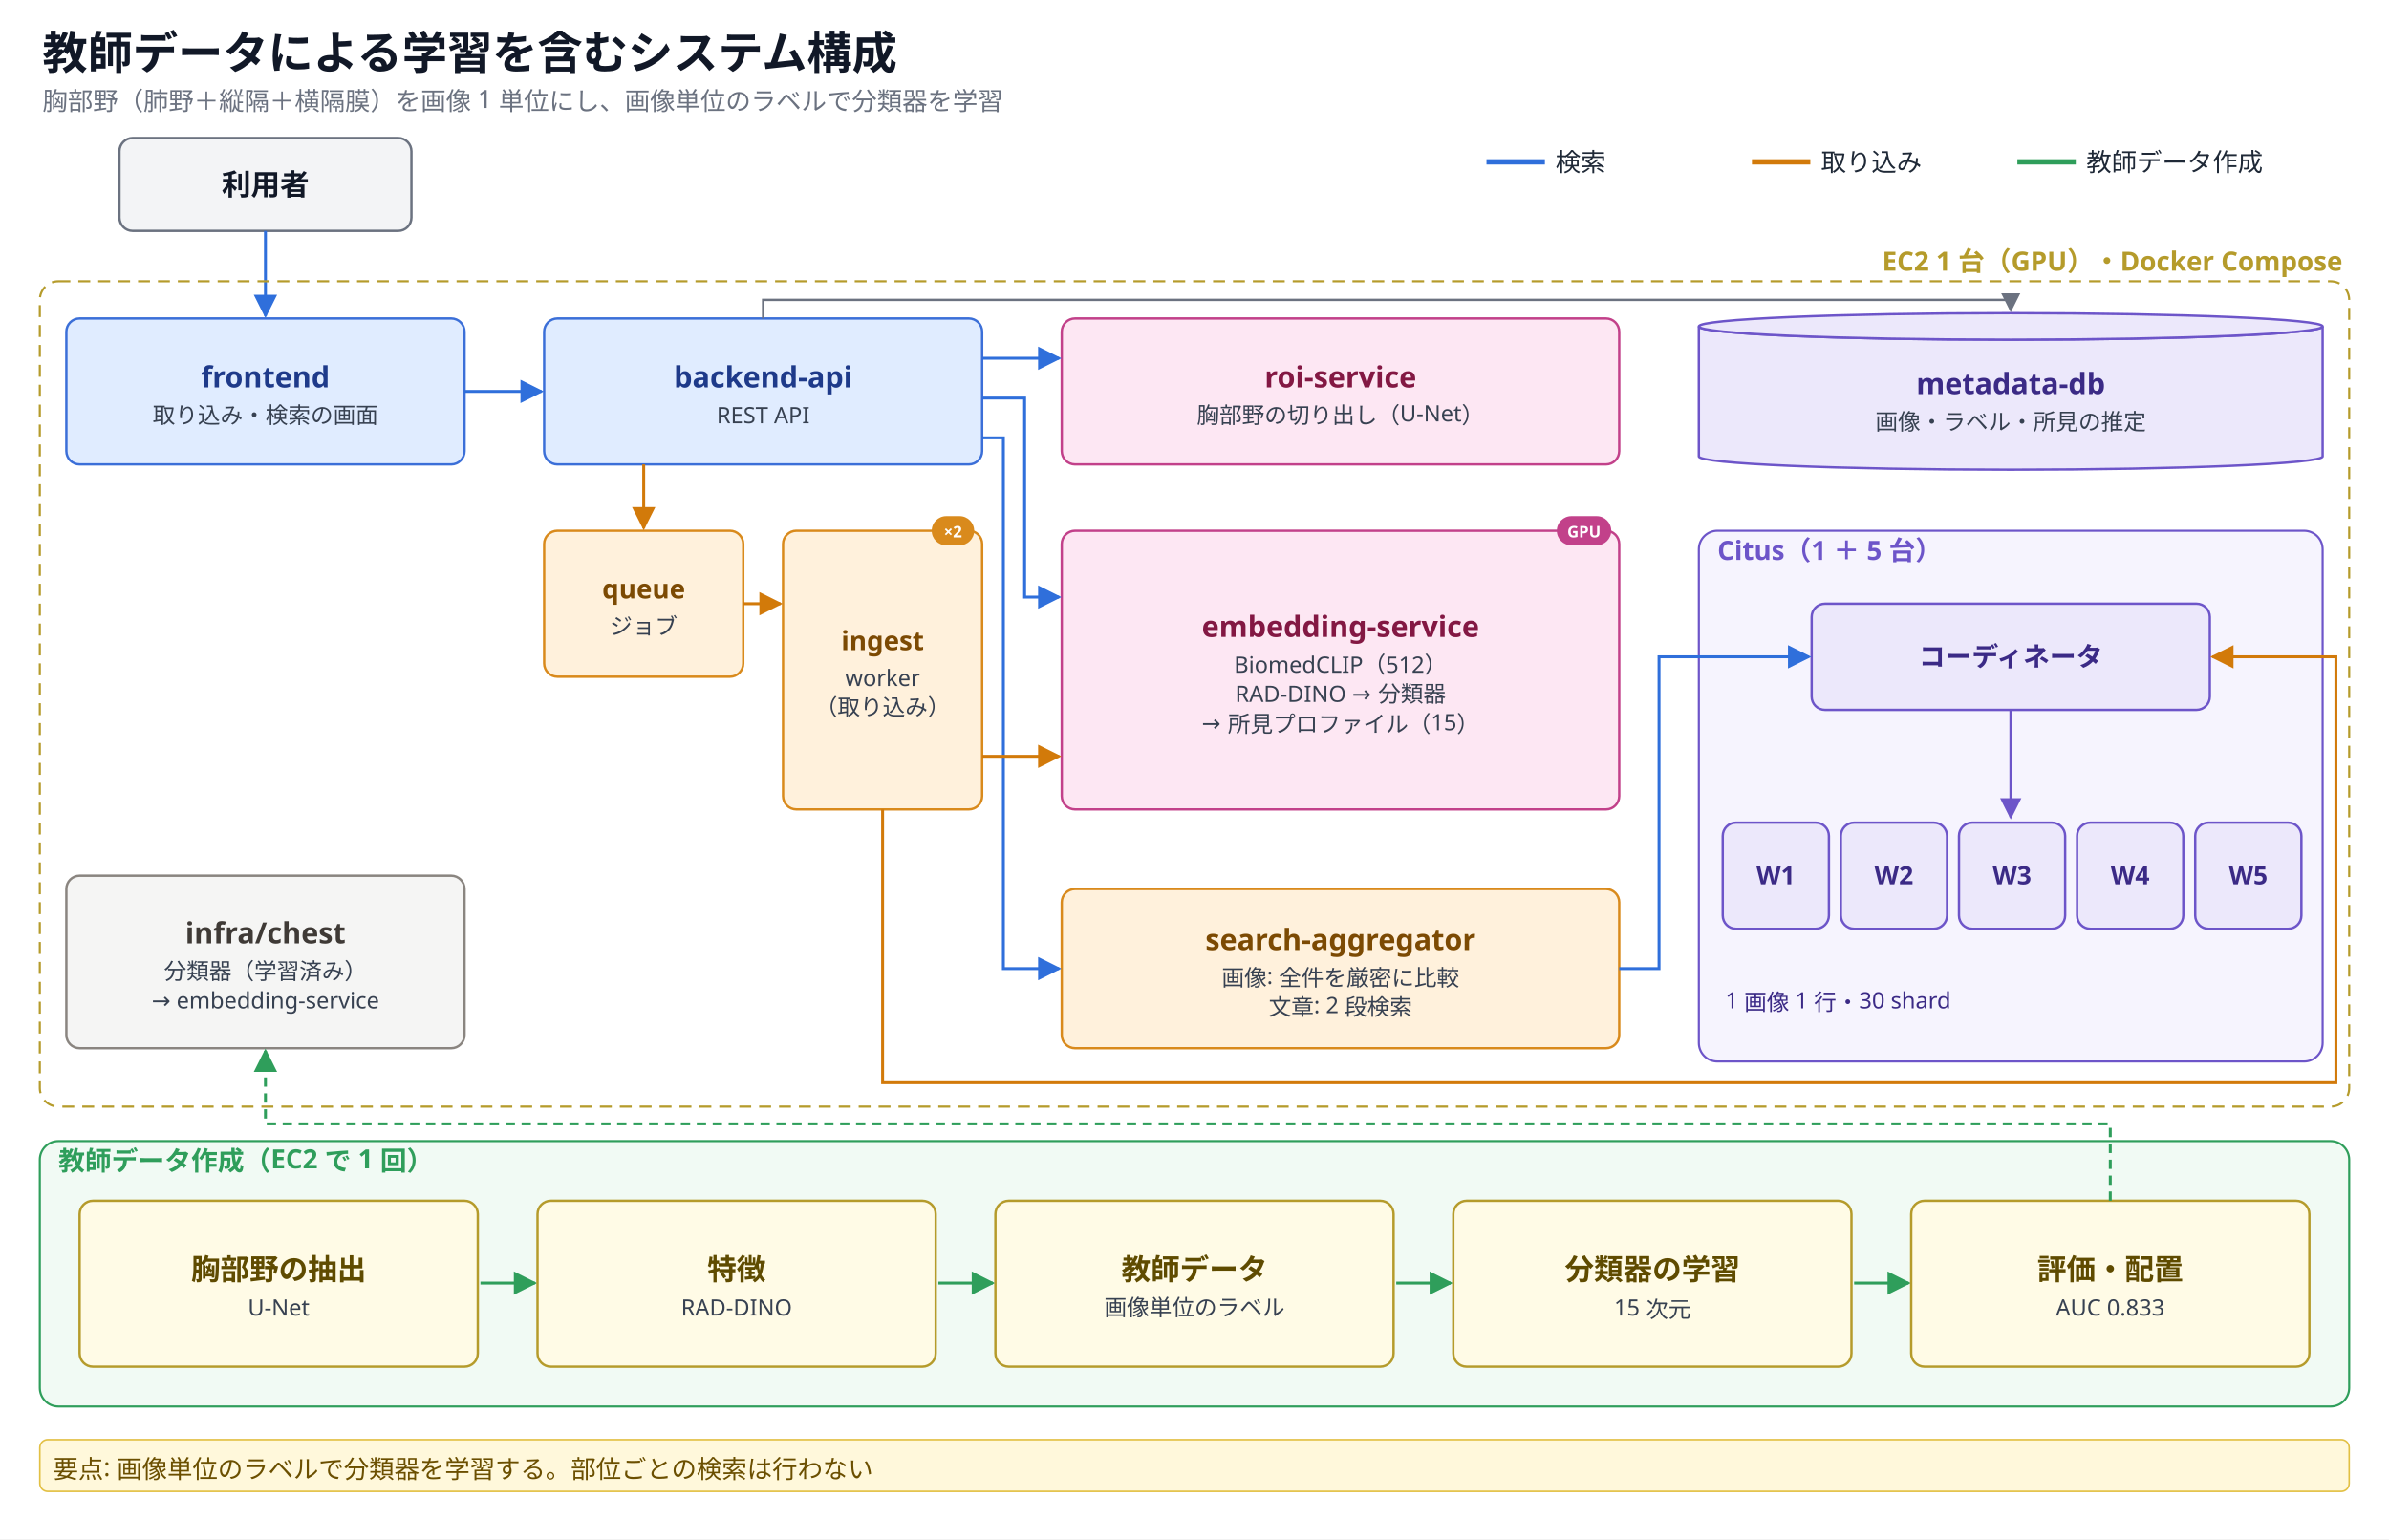
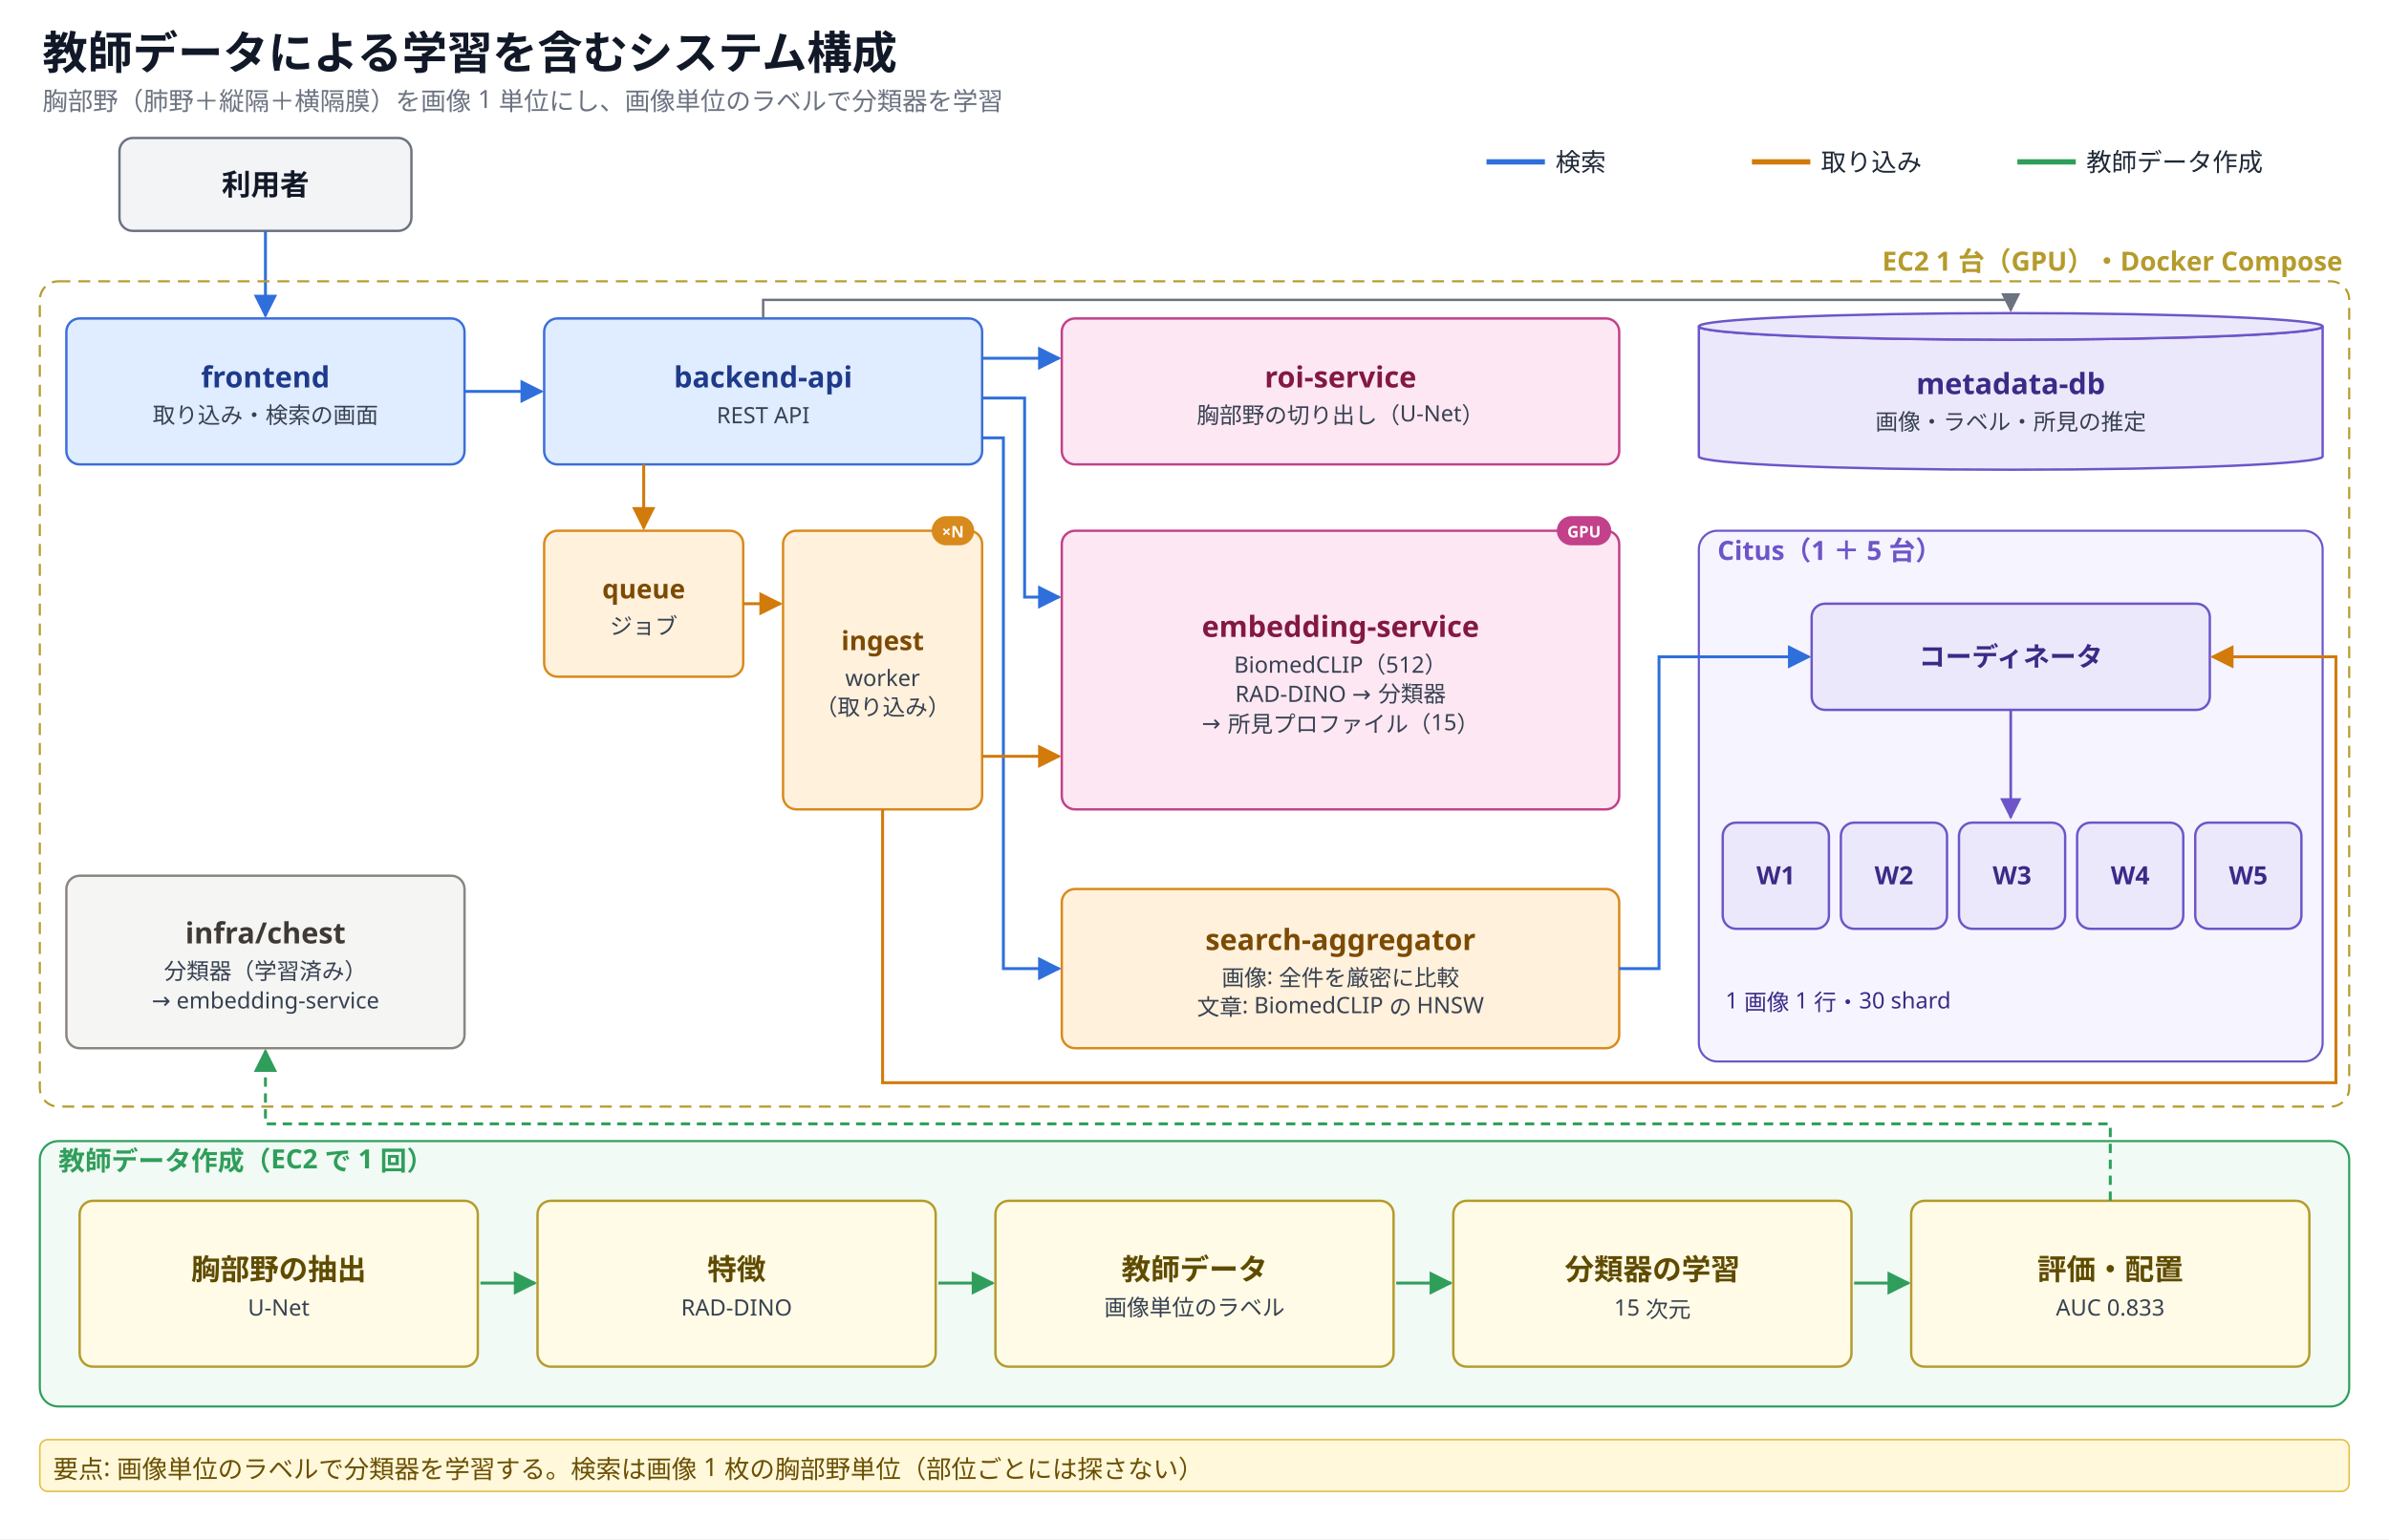
<svg xmlns="http://www.w3.org/2000/svg" width="1800" height="1160" viewBox="0 0 1800 1160" font-family="'Yu Gothic UI','Yu Gothic','Meiryo','Noto Sans JP',sans-serif">
  <rect width="100%" height="100%" fill="#ffffff" />
  <defs>
    <marker id="arrow" viewBox="0 0 10 10" refX="9" refY="5" markerWidth="8" markerHeight="8" orient="auto-start-reverse">
      <path d="M0,0 L10,5 L0,10 z" fill="context-stroke" />
    </marker>
    <marker id="arrow-start" viewBox="0 0 10 10" refX="1" refY="5" markerWidth="8" markerHeight="8" orient="auto-start-reverse">
      <path d="M0,0 L10,5 L0,10 z" fill="context-stroke" />
    </marker>
  </defs>
  <text x="32" y="52" font-size="34" font-weight="bold" fill="#111827">教師データによる学習を含むシステム構成</text>
  <text x="32" y="83" font-size="19" fill="#6b7280">胸部野（肺野＋縦隔＋横隔膜）を画像 1 単位にし、画像単位のラベルで分類器を学習</text>
  <rect x="90" y="104" width="220" height="70" rx="10" fill="#f3f4f6" stroke="#6b7280" stroke-width="1.8" />
  <text x="200.0" y="147.0" font-size="22" font-weight="bold" fill="#111827" text-anchor="middle" style="">利用者</text>
  <path d="M200,174 L200,238" fill="none" stroke="#2f6fdb" stroke-width="2.2" marker-end="url(#arrow)" style="color:#2f6fdb" />
  <rect x="30" y="212" width="1740" height="622" rx="14" fill="none" stroke="#b59b2b" stroke-width="1.6" stroke-dasharray="9 6" />
  <text x="44" y="234" font-size="14" font-weight="bold" fill="#b59b2b" text-anchor="start" style="" />
  <text x="1765" y="204" font-size="20" font-weight="bold" fill="#b59b2b" text-anchor="end" style="">EC2 1 台（GPU）・Docker Compose</text>
  <line x1="1120" y1="122" x2="1164" y2="122" stroke="#2f6fdb" stroke-width="4" />
  <text x="1172" y="129" font-size="19" font-weight="normal" fill="#1f2937" text-anchor="start" style="">検索</text>
  <line x1="1320" y1="122" x2="1364" y2="122" stroke="#d27a0a" stroke-width="4" />
  <text x="1372" y="129" font-size="19" font-weight="normal" fill="#1f2937" text-anchor="start" style="">取り込み</text>
  <line x1="1520" y1="122" x2="1564" y2="122" stroke="#2f9e5b" stroke-width="4" />
  <text x="1572" y="129" font-size="19" font-weight="normal" fill="#1f2937" text-anchor="start" style="">教師データ作成</text>
  <rect x="50" y="240" width="300" height="110" rx="10" fill="#e0ecff" stroke="#3b6fd8" stroke-width="1.8" />
  <text x="200.0" y="292.0" font-size="22" font-weight="bold" fill="#1e3a8a" text-anchor="middle" style="">frontend</text>
  <text x="200.0" y="319.0" font-size="17" font-weight="normal" fill="#374151" text-anchor="middle" style="">取り込み・検索の画面</text>
  <rect x="410" y="240" width="330" height="110" rx="10" fill="#e0ecff" stroke="#3b6fd8" stroke-width="1.8" />
  <text x="575.0" y="292.0" font-size="22" font-weight="bold" fill="#1e3a8a" text-anchor="middle" style="">backend-api</text>
  <text x="575.0" y="319.0" font-size="17" font-weight="normal" fill="#374151" text-anchor="middle" style="">REST API</text>
  <rect x="800" y="240" width="420" height="110" rx="10" fill="#fde7f3" stroke="#c2418a" stroke-width="1.8" />
  <text x="1010.0" y="292.0" font-size="22" font-weight="bold" fill="#831843" text-anchor="middle" style="">roi-service</text>
  <text x="1010.0" y="319.0" font-size="17" font-weight="normal" fill="#374151" text-anchor="middle" style="">胸部野の切り出し（U-Net）</text>
  <path d="M1280,246 a235.0,10 0 0,0 470,0 v98 a235.0,10 0 0,1 -470,0 z" fill="#ece8fb" stroke="#6d55c9" stroke-width="1.8" />
  <ellipse cx="1515.0" cy="246" rx="235.0" ry="10" fill="#ece8fb" stroke="#6d55c9" stroke-width="1.8" />
  <text x="1515.0" y="297.0" font-size="22" font-weight="bold" fill="#3b2a86" text-anchor="middle" style="">metadata-db</text>
  <text x="1515.0" y="324.0" font-size="17" font-weight="normal" fill="#374151" text-anchor="middle" style="">画像・ラベル・所見の推定</text>
  <rect x="410" y="400" width="150" height="110" rx="10" fill="#fff1dc" stroke="#d98a1c" stroke-width="1.8" />
  <text x="485.0" y="451.0" font-size="20" font-weight="bold" fill="#7c4a03" text-anchor="middle" style="">queue</text>
  <text x="485.0" y="478.0" font-size="17" font-weight="normal" fill="#374151" text-anchor="middle" style="">ジョブ</text>
  <rect x="590" y="400" width="150" height="210" rx="10" fill="#fff1dc" stroke="#d98a1c" stroke-width="1.8" />
  <text x="665.0" y="490.0" font-size="20" font-weight="bold" fill="#7c4a03" text-anchor="middle" style="">ingest</text>
  <text x="665.0" y="517.0" font-size="17" font-weight="normal" fill="#374151" text-anchor="middle" style="">worker</text>
  <text x="665.0" y="539.0" font-size="17" font-weight="normal" fill="#374151" text-anchor="middle" style="">（取り込み）</text>
  <rect x="702" y="389" width="32" height="22" rx="11" fill="#d98a1c" />
-   <text x="718.0" y="405" font-size="12" font-weight="bold" fill="#fff" text-anchor="middle" style="">×2</text>
+   <text x="718.0" y="405" font-size="12" font-weight="bold" fill="#fff" text-anchor="middle" style="">×N</text>
  <rect x="800" y="400" width="420" height="210" rx="10" fill="#fde7f3" stroke="#c2418a" stroke-width="1.8" />
  <text x="1010.0" y="480.0" font-size="22" font-weight="bold" fill="#831843" text-anchor="middle" style="">embedding-service</text>
  <text x="1010.0" y="507.0" font-size="17" font-weight="normal" fill="#374151" text-anchor="middle" style="">BiomedCLIP（512）</text>
  <text x="1010.0" y="529.0" font-size="17" font-weight="normal" fill="#374151" text-anchor="middle" style="">RAD-DINO → 分類器</text>
  <text x="1010.0" y="551.0" font-size="17" font-weight="normal" fill="#374151" text-anchor="middle" style="">→ 所見プロファイル（15）</text>
  <rect x="1173" y="389" width="41" height="22" rx="11" fill="#c2418a" />
  <text x="1193.5" y="405" font-size="12" font-weight="bold" fill="#fff" text-anchor="middle" style="">GPU</text>
  <rect x="1280" y="400" width="470" height="400" rx="14" fill="#f6f4fe" stroke="#6d55c9" stroke-width="1.6" />
  <text x="1294" y="422" font-size="20" font-weight="bold" fill="#6d55c9" text-anchor="start" style="">Citus（1 ＋ 5 台）</text>
  <rect x="1365" y="455" width="300" height="80" rx="10" fill="#ece8fb" stroke="#6d55c9" stroke-width="1.8" />
  <text x="1515.0" y="502.0" font-size="20" font-weight="bold" fill="#3b2a86" text-anchor="middle" style="">コーディネータ</text>
  <rect x="1298" y="620" width="80" height="80" rx="10" fill="#ece8fb" stroke="#6d55c9" stroke-width="1.8" />
  <text x="1338.0" y="666.5" font-size="19" font-weight="bold" fill="#3b2a86" text-anchor="middle" style="">W1</text>
  <rect x="1387" y="620" width="80" height="80" rx="10" fill="#ece8fb" stroke="#6d55c9" stroke-width="1.8" />
  <text x="1427.0" y="666.5" font-size="19" font-weight="bold" fill="#3b2a86" text-anchor="middle" style="">W2</text>
  <rect x="1476" y="620" width="80" height="80" rx="10" fill="#ece8fb" stroke="#6d55c9" stroke-width="1.8" />
  <text x="1516.0" y="666.5" font-size="19" font-weight="bold" fill="#3b2a86" text-anchor="middle" style="">W3</text>
  <rect x="1565" y="620" width="80" height="80" rx="10" fill="#ece8fb" stroke="#6d55c9" stroke-width="1.8" />
  <text x="1605.0" y="666.5" font-size="19" font-weight="bold" fill="#3b2a86" text-anchor="middle" style="">W4</text>
  <rect x="1654" y="620" width="80" height="80" rx="10" fill="#ece8fb" stroke="#6d55c9" stroke-width="1.8" />
  <text x="1694.0" y="666.5" font-size="19" font-weight="bold" fill="#3b2a86" text-anchor="middle" style="">W5</text>
  <path d="M1515,535 L1515,616" fill="none" stroke="#6d55c9" stroke-width="2" marker-end="url(#arrow)" style="color:#6d55c9" />
  <text x="1300" y="760" font-size="17" font-weight="normal" fill="#3b2a86" text-anchor="start" style="">1 画像 1 行・30 shard</text>
  <rect x="50" y="660" width="300" height="130" rx="10" fill="#f5f5f4" stroke="#8a8580" stroke-width="1.8" />
  <text x="200.0" y="711.0" font-size="22" font-weight="bold" fill="#3f3a36" text-anchor="middle" style="">infra/chest</text>
  <text x="200.0" y="738.0" font-size="17" font-weight="normal" fill="#374151" text-anchor="middle" style="">分類器（学習済み）</text>
  <text x="200.0" y="760.0" font-size="17" font-weight="normal" fill="#374151" text-anchor="middle" style="">→ embedding-service</text>
  <rect x="800" y="670" width="420" height="120" rx="10" fill="#fff1dc" stroke="#d98a1c" stroke-width="1.8" />
  <text x="1010.0" y="716.0" font-size="22" font-weight="bold" fill="#7c4a03" text-anchor="middle" style="">search-aggregator</text>
  <text x="1010.0" y="743.0" font-size="17" font-weight="normal" fill="#374151" text-anchor="middle" style="">画像: 全件を厳密に比較</text>
-   <text x="1010.0" y="765.0" font-size="17" font-weight="normal" fill="#374151" text-anchor="middle" style="">文章: 2 段検索</text>
+   <text x="1010.0" y="765.0" font-size="17" font-weight="normal" fill="#374151" text-anchor="middle" style="">文章: BiomedCLIP の HNSW</text>
  <path d="M350,295 L408,295" fill="none" stroke="#2f6fdb" stroke-width="2.2" marker-end="url(#arrow)" style="color:#2f6fdb" />
  <path d="M740,270 L798,270" fill="none" stroke="#2f6fdb" stroke-width="2.2" marker-end="url(#arrow)" style="color:#2f6fdb" />
  <path d="M740,300 L772,300 L772,450 L798,450" fill="none" stroke="#2f6fdb" stroke-width="2.2" marker-end="url(#arrow)" style="color:#2f6fdb" />
  <path d="M740,330 L756,330 L756,730 L798,730" fill="none" stroke="#2f6fdb" stroke-width="2.2" marker-end="url(#arrow)" style="color:#2f6fdb" />
  <path d="M1220,730 L1250,730 L1250,495 L1363,495" fill="none" stroke="#2f6fdb" stroke-width="2.2" marker-end="url(#arrow)" style="color:#2f6fdb" />
  <path d="M485,350 L485,398" fill="none" stroke="#d27a0a" stroke-width="2.2" marker-end="url(#arrow)" style="color:#d27a0a" />
  <path d="M560,455 L588,455" fill="none" stroke="#d27a0a" stroke-width="2.2" marker-end="url(#arrow)" style="color:#d27a0a" />
  <path d="M740,570 L798,570" fill="none" stroke="#d27a0a" stroke-width="2.2" marker-end="url(#arrow)" style="color:#d27a0a" />
  <path d="M665,610 L665,816 L1760,816 L1760,495 L1667,495" fill="none" stroke="#d27a0a" stroke-width="2.2" marker-end="url(#arrow)" style="color:#d27a0a" />
  <path d="M575,240 L575,226 L1515,226 L1515,234" fill="none" stroke="#6b7280" stroke-width="1.8" marker-end="url(#arrow)" style="color:#6b7280" />
  <rect x="30" y="860" width="1740" height="200" rx="14" fill="#f1faf4" stroke="#2f9e5b" stroke-width="1.6" />
  <text x="44" y="882" font-size="20" font-weight="bold" fill="#2f9e5b" text-anchor="start" style="">教師データ作成（EC2 で 1 回）</text>
  <rect x="60" y="905" width="300" height="125" rx="10" fill="#fffbe6" stroke="#b59b2b" stroke-width="1.8" />
  <text x="210.0" y="964.5" font-size="22" font-weight="bold" fill="#5f4b00" text-anchor="middle" style="">胸部野の抽出</text>
  <text x="210.0" y="991.5" font-size="17" font-weight="normal" fill="#374151" text-anchor="middle" style="">U-Net</text>
  <path d="M362,967 L403,967" fill="none" stroke="#2f9e5b" stroke-width="2.2" marker-end="url(#arrow)" style="color:#2f9e5b" />
  <rect x="405" y="905" width="300" height="125" rx="10" fill="#fffbe6" stroke="#b59b2b" stroke-width="1.8" />
  <text x="555.0" y="964.5" font-size="22" font-weight="bold" fill="#5f4b00" text-anchor="middle" style="">特徴</text>
  <text x="555.0" y="991.5" font-size="17" font-weight="normal" fill="#374151" text-anchor="middle" style="">RAD-DINO</text>
  <path d="M707,967 L748,967" fill="none" stroke="#2f9e5b" stroke-width="2.2" marker-end="url(#arrow)" style="color:#2f9e5b" />
  <rect x="750" y="905" width="300" height="125" rx="10" fill="#fffbe6" stroke="#b59b2b" stroke-width="1.8" />
  <text x="900.0" y="964.5" font-size="22" font-weight="bold" fill="#5f4b00" text-anchor="middle" style="">教師データ</text>
  <text x="900.0" y="991.5" font-size="17" font-weight="normal" fill="#374151" text-anchor="middle" style="">画像単位のラベル</text>
  <path d="M1052,967 L1093,967" fill="none" stroke="#2f9e5b" stroke-width="2.2" marker-end="url(#arrow)" style="color:#2f9e5b" />
  <rect x="1095" y="905" width="300" height="125" rx="10" fill="#fffbe6" stroke="#b59b2b" stroke-width="1.8" />
  <text x="1245.0" y="964.5" font-size="22" font-weight="bold" fill="#5f4b00" text-anchor="middle" style="">分類器の学習</text>
  <text x="1245.0" y="991.5" font-size="17" font-weight="normal" fill="#374151" text-anchor="middle" style="">15 次元</text>
  <path d="M1397,967 L1438,967" fill="none" stroke="#2f9e5b" stroke-width="2.2" marker-end="url(#arrow)" style="color:#2f9e5b" />
  <rect x="1440" y="905" width="300" height="125" rx="10" fill="#fffbe6" stroke="#b59b2b" stroke-width="1.8" />
  <text x="1590.0" y="964.5" font-size="22" font-weight="bold" fill="#5f4b00" text-anchor="middle" style="">評価・配置</text>
  <text x="1590.0" y="991.5" font-size="17" font-weight="normal" fill="#374151" text-anchor="middle" style="">AUC 0.833</text>
  <path d="M1590,905 L1590,847 L200,847 L200,792" fill="none" stroke="#2f9e5b" stroke-width="2.2" stroke-dasharray="7 5" marker-end="url(#arrow)" style="color:#2f9e5b" />
  <rect x="30" y="1085" width="1740" height="39" rx="6" fill="#fff8db" stroke="#e2c044" stroke-width="1.2" />
-   <text x="40" y="1114" font-size="19" font-weight="normal" fill="#6b4f00" text-anchor="start" style="">要点: 画像単位のラベルで分類器を学習する。部位ごとの検索は行わない</text>
+   <text x="40" y="1114" font-size="19" font-weight="normal" fill="#6b4f00" text-anchor="start" style="">要点: 画像単位のラベルで分類器を学習する。検索は画像 1 枚の胸部野単位（部位ごとには探さない）</text>
</svg>
